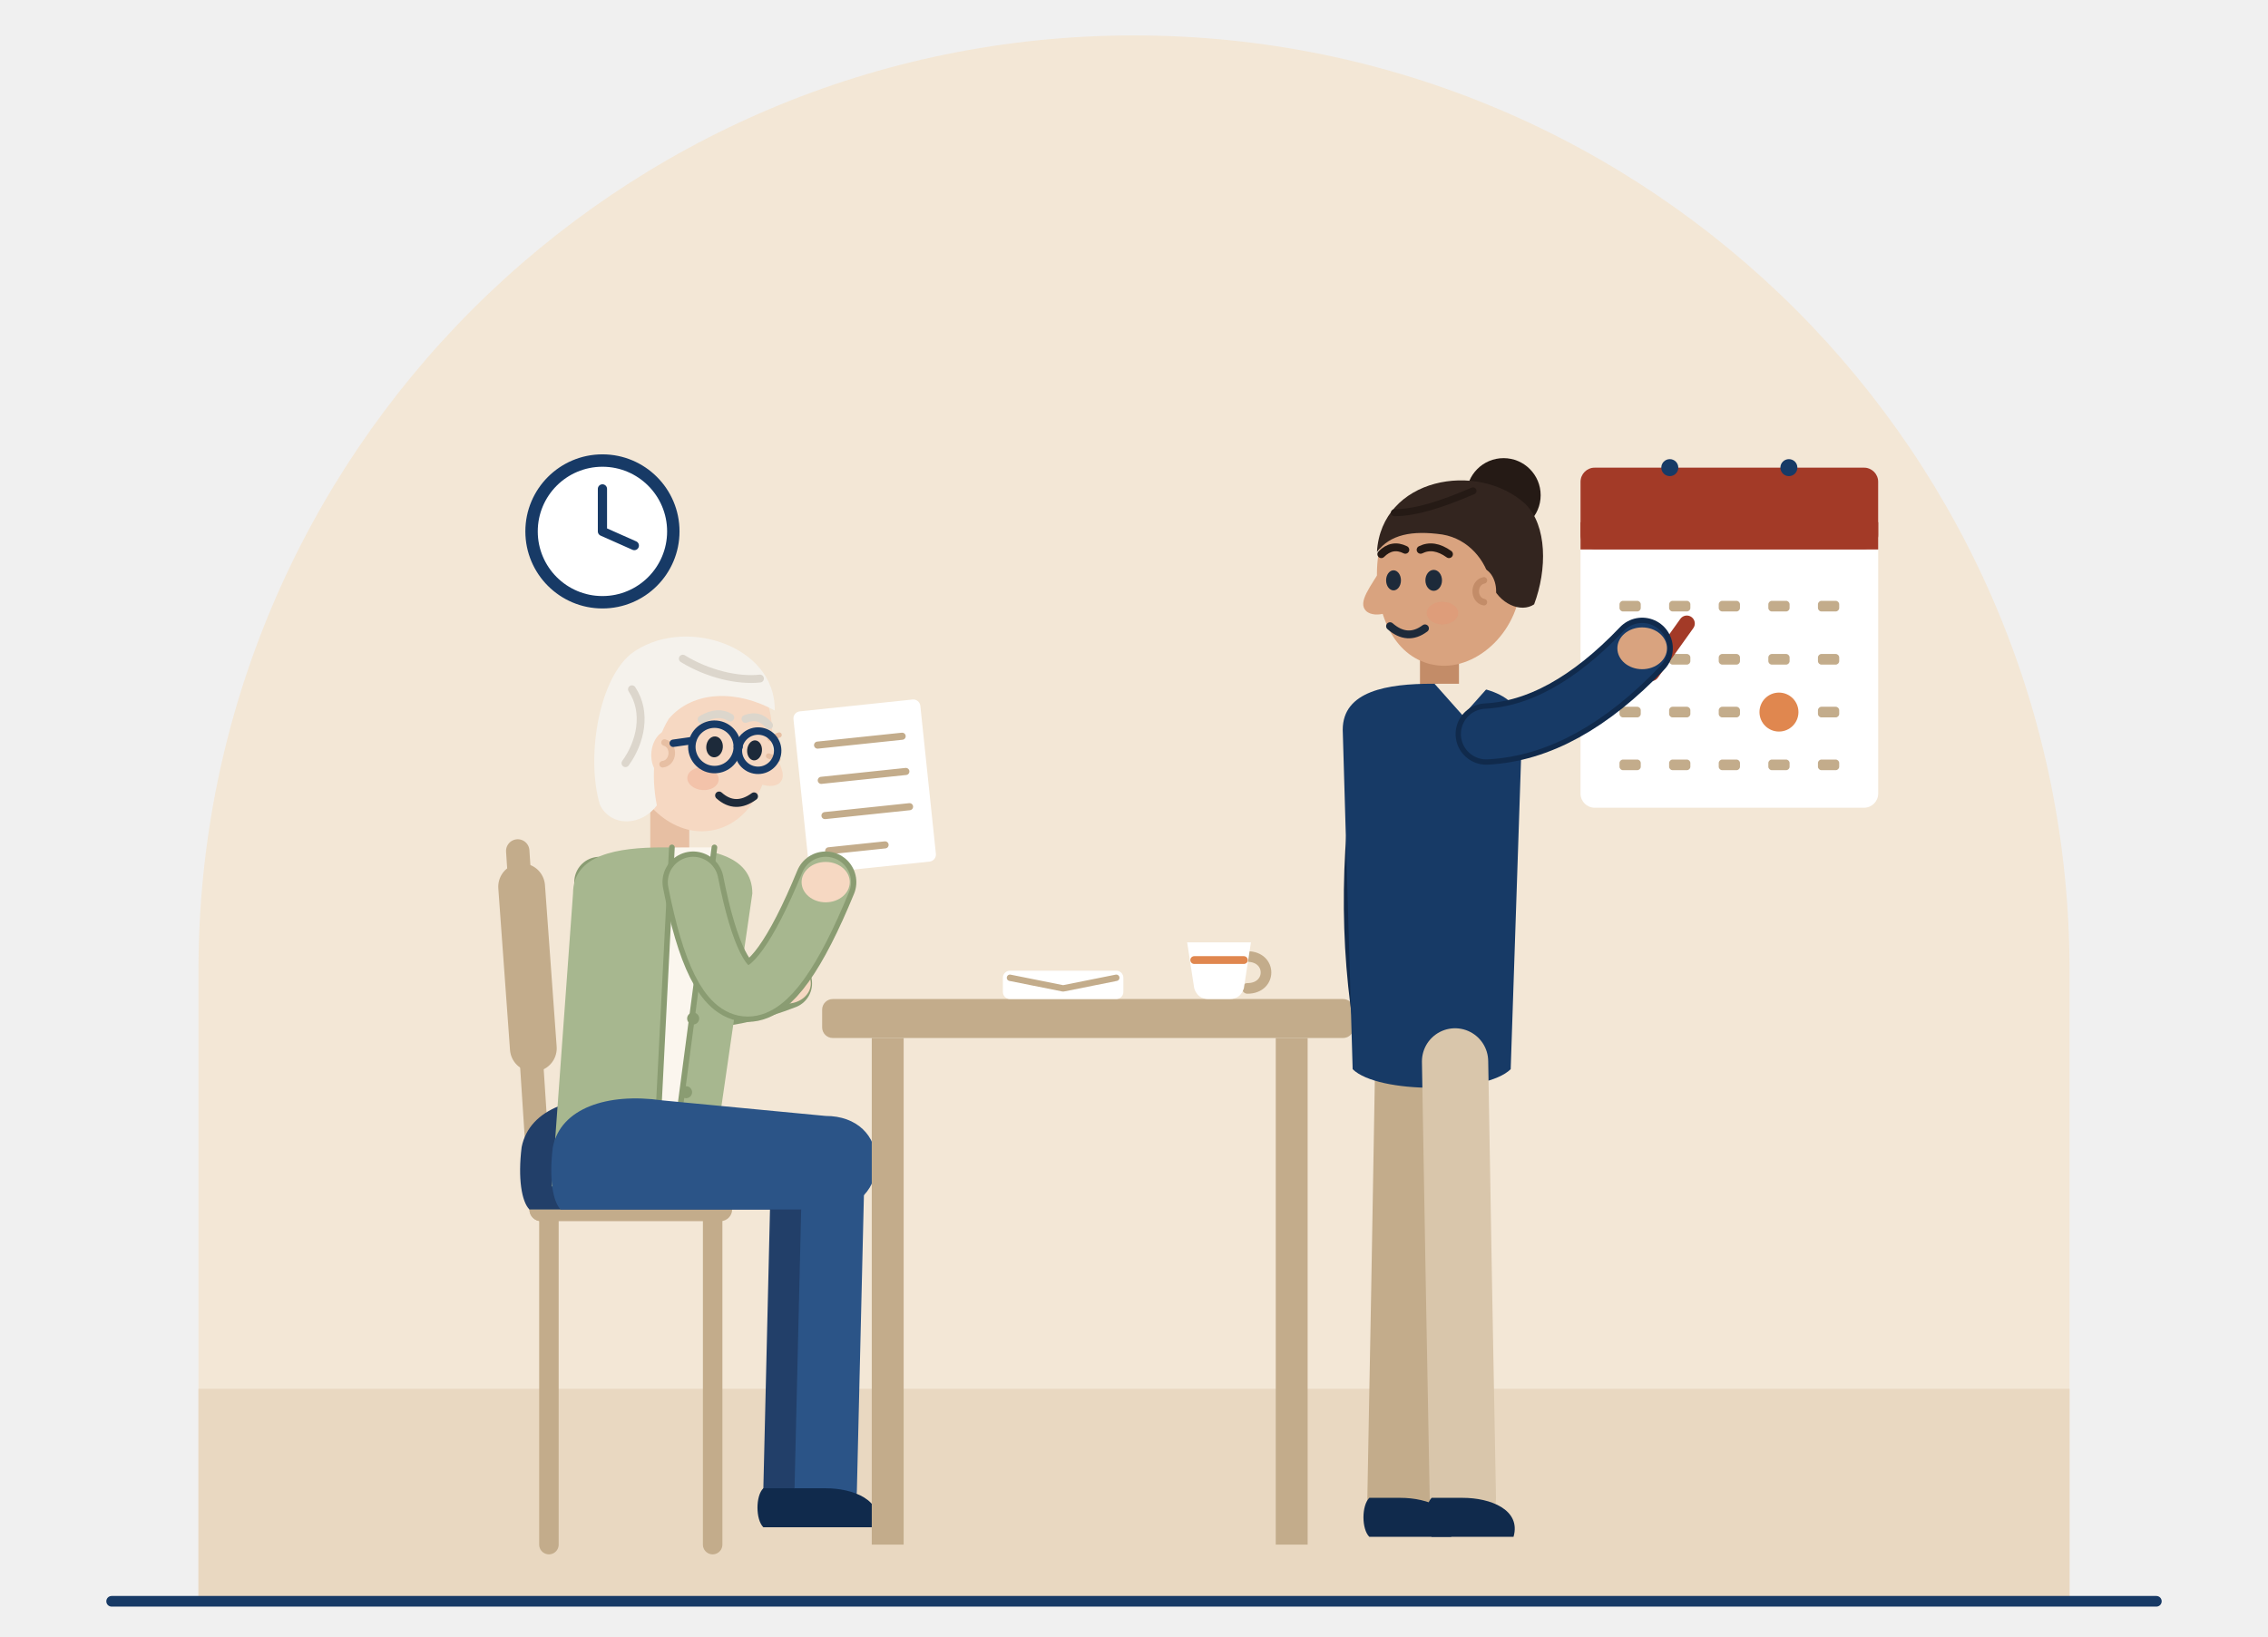
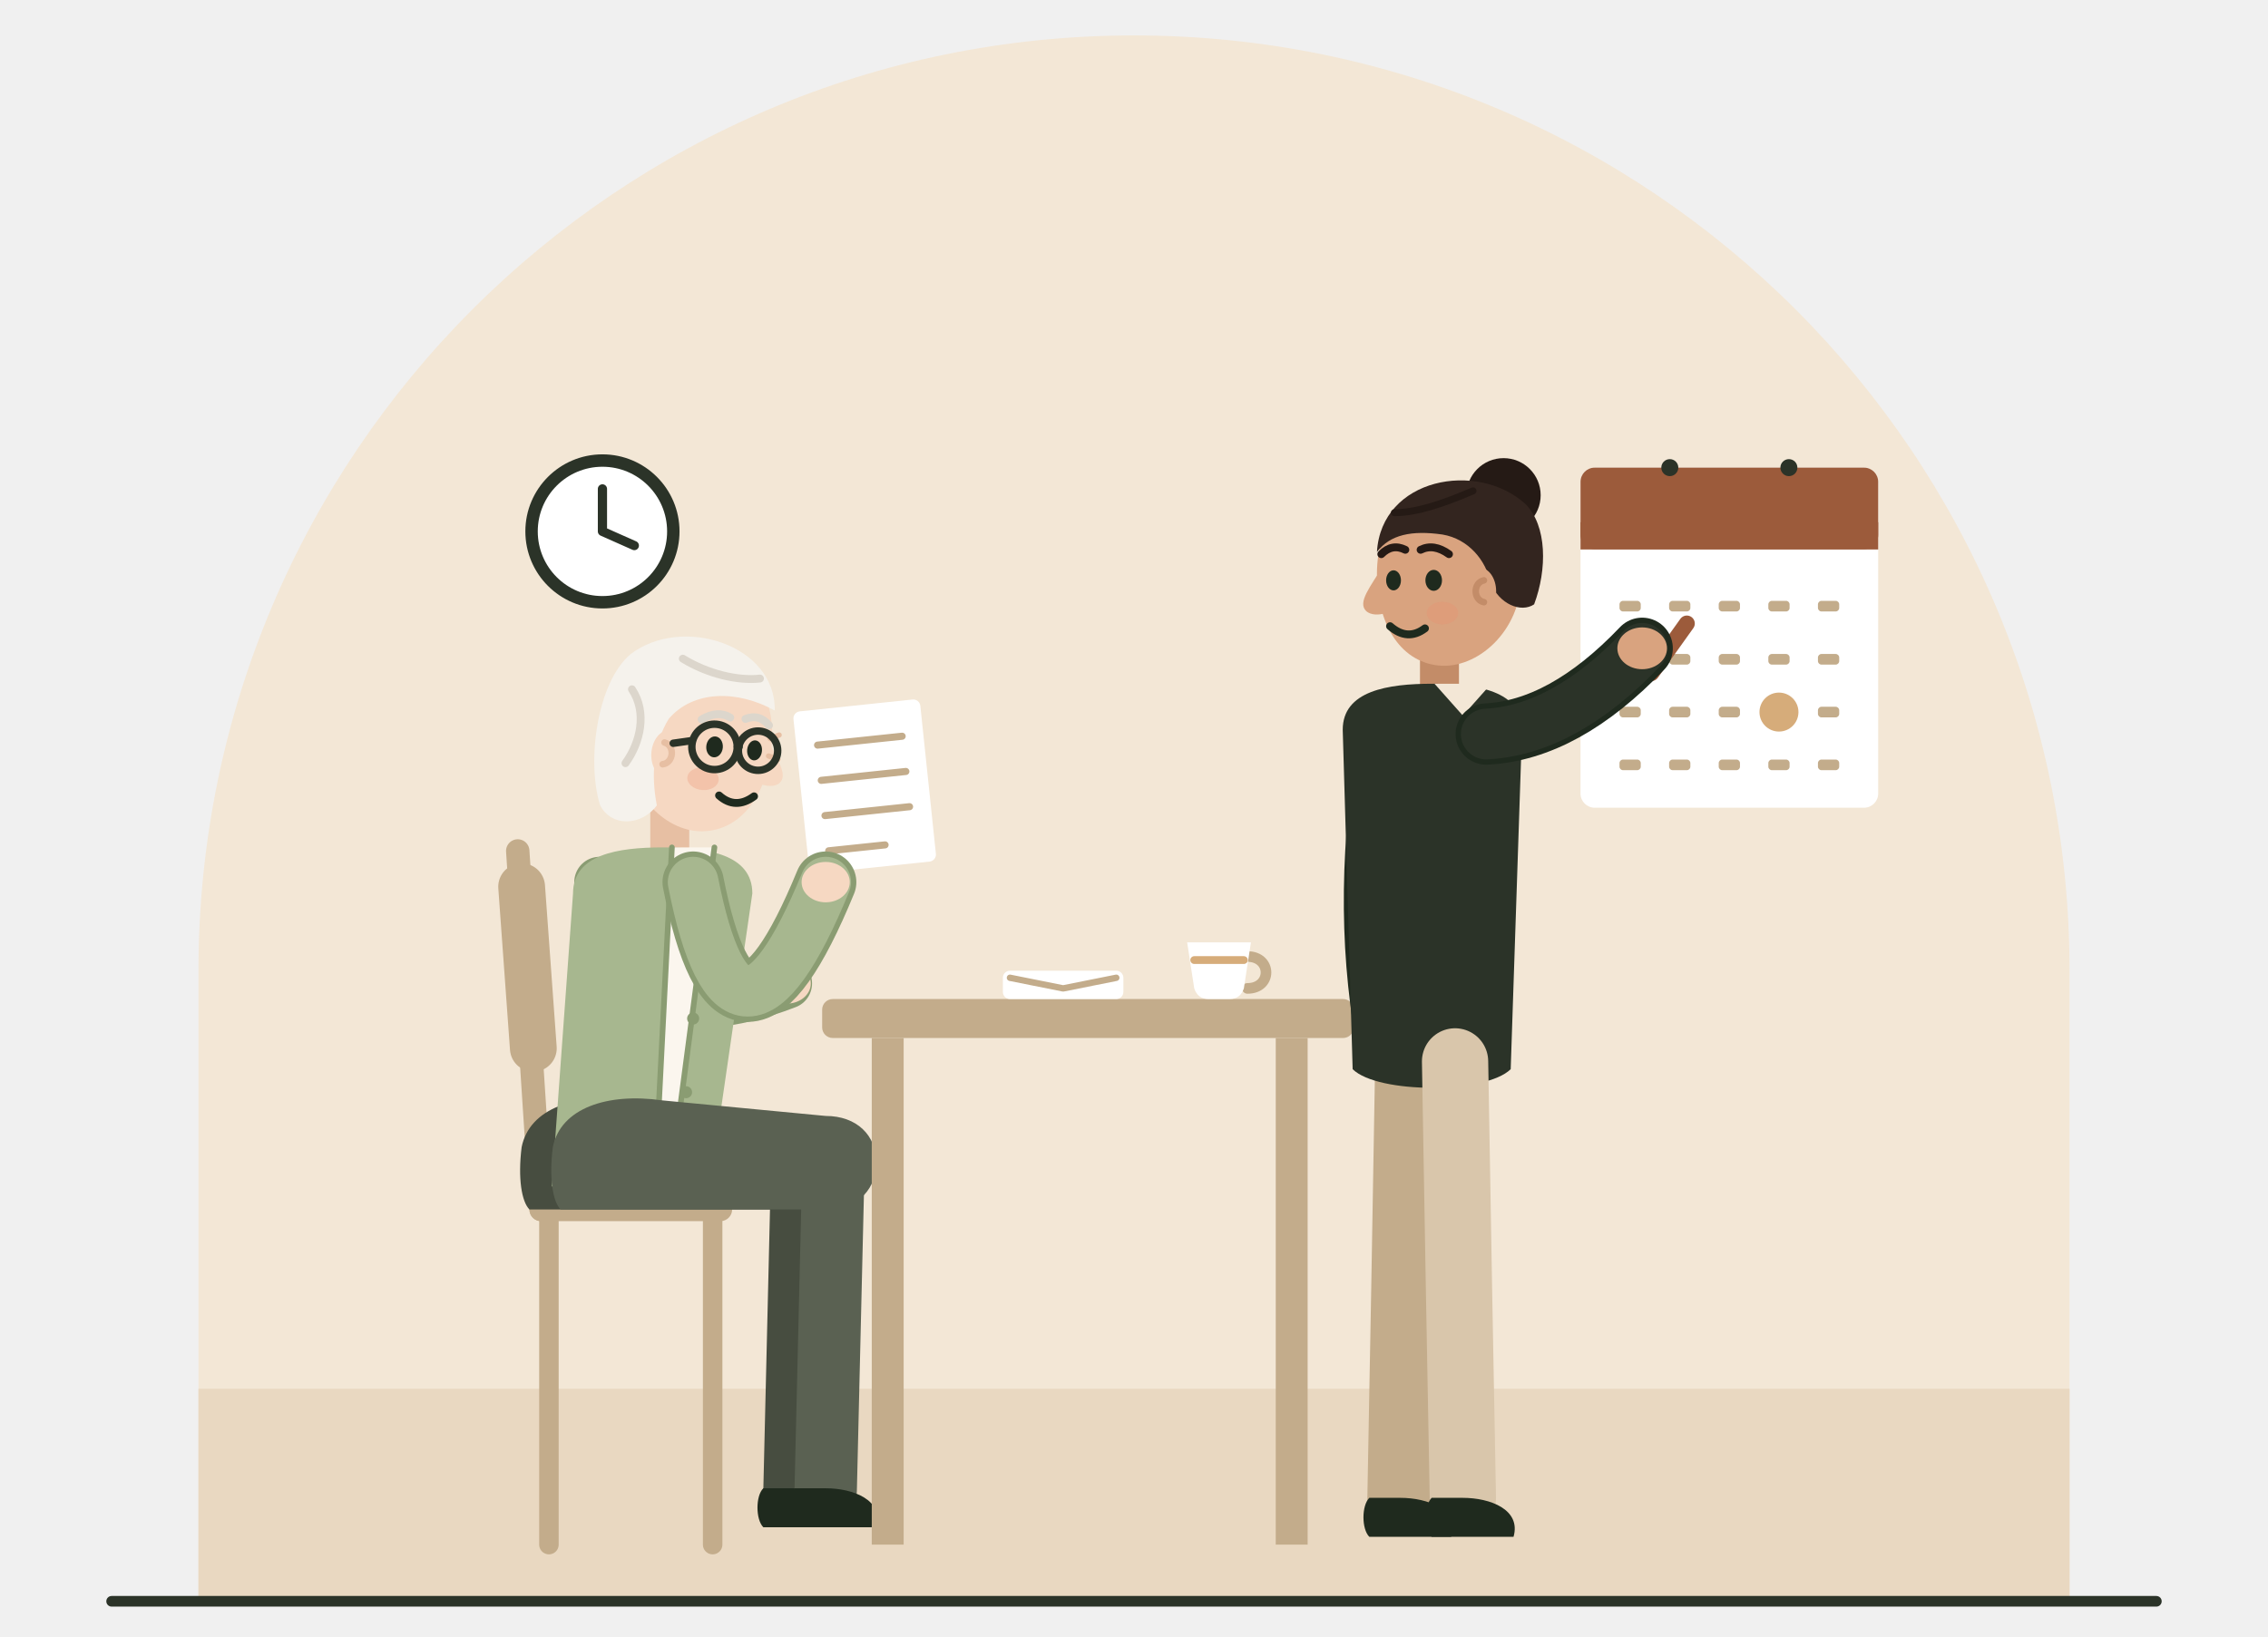
<svg xmlns="http://www.w3.org/2000/svg" viewBox="0 0 640 462" fill="none" stroke-linecap="round" stroke-linejoin="round">
  <clipPath id="so">
    <path d="M56 452 L56 274 A264 264 0 0 1 584 274 L584 452 Z" />
  </clipPath>
  <g clip-path="url(#so)">
    <rect x="0" y="0" width="640" height="462" fill="#f3e7d6" />
    <rect x="0" y="392" width="640" height="70" fill="#e9d8c1" />
    <rect x="446" y="132" width="84" height="96" rx="4" fill="#ffffff" />
-     <rect x="446" y="132" width="84" height="23" rx="4" fill="#a33a27" />
-     <rect x="446" y="147.4" width="84" height="7.7" fill="#a33a27" />
-     <circle cx="471.2" cy="132" r="2.4" fill="#173a66" />
-     <circle cx="504.8" cy="132" r="2.4" fill="#173a66" />
+     <rect x="446" y="132" width="84" height="23" rx="4" fill="#9c5b3b" />
+     <rect x="446" y="147.4" width="84" height="7.7" fill="#9c5b3b" />
+     <circle cx="471.2" cy="132" r="2.4" fill="#2b3328" />
+     <circle cx="504.8" cy="132" r="2.4" fill="#2b3328" />
    <rect x="457" y="169.6" width="6" height="3" rx="1" fill="#c3ac8b" />
    <rect x="471" y="169.6" width="6" height="3" rx="1" fill="#c3ac8b" />
    <rect x="485" y="169.6" width="6" height="3" rx="1" fill="#c3ac8b" />
    <rect x="499" y="169.6" width="6" height="3" rx="1" fill="#c3ac8b" />
    <rect x="513" y="169.6" width="6" height="3" rx="1" fill="#c3ac8b" />
    <rect x="457" y="184.6" width="6" height="3" rx="1" fill="#c3ac8b" />
    <rect x="471" y="184.6" width="6" height="3" rx="1" fill="#c3ac8b" />
    <rect x="485" y="184.6" width="6" height="3" rx="1" fill="#c3ac8b" />
    <rect x="499" y="184.6" width="6" height="3" rx="1" fill="#c3ac8b" />
    <rect x="513" y="184.6" width="6" height="3" rx="1" fill="#c3ac8b" />
    <rect x="457" y="199.5" width="6" height="3" rx="1" fill="#c3ac8b" />
    <rect x="471" y="199.5" width="6" height="3" rx="1" fill="#c3ac8b" />
    <rect x="485" y="199.5" width="6" height="3" rx="1" fill="#c3ac8b" />
-     <circle cx="502" cy="201" r="5.5" fill="#e0874f" />
+     <circle cx="502" cy="201" r="5.5" fill="#d6ac7a" />
    <rect x="513" y="199.5" width="6" height="3" rx="1" fill="#c3ac8b" />
    <rect x="457" y="214.4" width="6" height="3" rx="1" fill="#c3ac8b" />
    <rect x="471" y="214.4" width="6" height="3" rx="1" fill="#c3ac8b" />
    <rect x="485" y="214.4" width="6" height="3" rx="1" fill="#c3ac8b" />
    <rect x="499" y="214.4" width="6" height="3" rx="1" fill="#c3ac8b" />
    <rect x="513" y="214.4" width="6" height="3" rx="1" fill="#c3ac8b" />
    <circle cx="170" cy="150" r="20" fill="#ffffff" />
-     <circle cx="170" cy="150" r="20" stroke="#173a66" stroke-width="3.5" />
-     <path d="M170 150 L170 138 M170 150 L179 154" stroke="#173a66" stroke-width="2.6" />
+     <circle cx="170" cy="150" r="20" stroke="#2b3328" stroke-width="3.5" />
+     <path d="M170 150 L170 138 M170 150 L179 154" stroke="#2b3328" stroke-width="2.6" />
    <rect x="149.4" y="334.8" width="57.2" height="9.9" rx="3.3" fill="#c3ac8b" />
    <path d="M154.9 341.4 L154.9 436 M201.1 341.4 L201.1 436" stroke="#c3ac8b" stroke-width="5.5" />
    <path d="M152.7 341.4 L146.1 240.2" stroke="#c3ac8b" stroke-width="6.6" />
    <path d="M150.5 295.9 L147.2 250.3" stroke="#c3ac8b" stroke-width="13.2" />
-     <path d="M149.4 341.4 L224.2 341.4 C234.1 341.4 238.5 334.8 238.5 328.2 C238.5 320.5 233 315 224.2 315 L178 310.6 C162.6 308.4 149.4 312.8 147.2 323.8 C146.1 332.6 147.2 339.2 149.4 341.4 Z" fill="#223f69" />
-     <path d="M226.4 328.2 L224.2 420.6" stroke="#223f69" stroke-width="17.6" />
-     <path d="M215.4 431.1 L238.5 431.1 C240.7 423.4 231.9 420.1 224.2 420.1 L215.4 420.1 C213.2 422.2 213.2 428.9 215.4 431.1 Z" fill="#102a4c" />
+     <path d="M149.4 341.4 L224.2 341.4 C234.1 341.4 238.5 334.8 238.5 328.2 C238.5 320.5 233 315 224.2 315 L178 310.6 C162.6 308.4 149.4 312.8 147.2 323.8 C146.1 332.6 147.2 339.2 149.4 341.4 Z" fill="#474d40" />
+     <path d="M226.4 328.2 L224.2 420.6" stroke="#474d40" stroke-width="17.6" />
+     <path d="M215.4 431.1 L238.5 431.1 C240.7 423.4 231.9 420.1 224.2 420.1 L215.4 420.1 C213.2 422.2 213.2 428.9 215.4 431.1 Z" fill="#1f2a1e" />
    <path d="M169.2 249 Q173.6 296.3 222 277.6" stroke="#8a9c72" stroke-width="14.3" />
    <ellipse cx="222" cy="277.6" rx="6.8" ry="5.7" fill="#f6d8c2" />
    <path d="M183.5 226.2 L183.5 242.2 194.5 242.2 194.5 226.2 Z" fill="#e7bfa3" />
    <path d="M161.7 252.2 C161.7 241.2 174.3 239.2 187 239.2 C199.7 239.2 212.3 241.2 212.3 252.2 L200.3 334.8 C193.2 341.8 162.8 341.8 155.7 334.8 Z" fill="#a7b78f" />
    <path d="M189.6 239.2 L201.6 239.2 188.6 337.8 184.6 337.8 Z" fill="#fbf6ee" />
    <path d="M189.6 239.2 L184.6 337.8 M201.6 239.2 L188.6 337.8" stroke="#8a9c72" stroke-width="1.6" />
    <circle cx="197.6" cy="266.7" r="1.7" fill="#8a9c72" />
    <circle cx="195.6" cy="287.5" r="1.7" fill="#8a9c72" />
    <circle cx="193.6" cy="308.3" r="1.7" fill="#8a9c72" />
    <g transform="rotate(5 191.2 238)">
      <g transform="translate(194.3 209.4) scale(1.232)">
        <path d="M0 -21 C10 -21 17 -13 17 -1 C17 10 12 19 3 20 C-6 21 -16 12 -16 0 C-16 -12 -10 -21 0 -21 Z" fill="#f6d8c2" />
        <path d="M15.5 -3 C18.5 2 21.5 5.5 19.5 7.5 C18.5 8.5 16.5 8.5 15 8 Z" fill="#f6d8c2" />
        <path d="M17 -9 C16 -24 -6 -29 -17 -19 C-24 -12 -25 6 -21 16 C-18 21 -11 20 -8 15 C-10 8 -10 1 -7 -5 C-2 -12 8 -13 17 -9 Z" fill="#f5f2ec" />
        <path d="M-16 -11 C-12 -6 -13 1 -16 6 M-5 -19 C1 -16 8 -15 13 -16" stroke="#dcd6cc" stroke-width="1.8" />
        <ellipse cx="-6.5" cy="3" rx="3.8" ry="5.4" fill="#f6d8c2" />
        <path d="M-7.5 0.5 C-5 1 -5 5 -7.5 5.5" stroke="#e7bfa3" stroke-width="1.5" />
-         <ellipse cx="4" cy="0.5" rx="1.9" ry="2.4" fill="#1d2a3a" />
-         <ellipse cx="13.2" cy="0.5" rx="1.7" ry="2.3" fill="#1d2a3a" />
+         <ellipse cx="4" cy="0.5" rx="1.9" ry="2.4" fill="#1f2a1e" />
+         <ellipse cx="13.2" cy="0.5" rx="1.7" ry="2.3" fill="#1f2a1e" />
        <path d="M0.5 -5.5 Q4 -8 7 -6.5 M10.5 -6.5 Q13.5 -8 16 -5.5" stroke="#dcd6cc" stroke-width="1.8" />
-         <path d="M6 11.5 Q10 14.5 14 11" stroke="#1d2a3a" stroke-width="1.8" />
+         <path d="M6 11.5 Q10 14.5 14 11" stroke="#1f2a1e" stroke-width="1.8" />
        <ellipse cx="2" cy="8" rx="3.6" ry="2.6" fill="#e98b6d" opacity=".28" />
        <path d="M16.5 -2.5 l2 -1 M16.5 1.5 l2.2 0.6" stroke="#e7bfa3" stroke-width="1.2" />
-         <circle cx="4" cy="0.5" r="5.2" stroke="#173a66" stroke-width="1.7" />
-         <circle cx="14" cy="0.5" r="4.5" stroke="#173a66" stroke-width="1.7" />
-         <path d="M9.2 0 L9.6 0 M-1.2 -0.5 L-5.5 0.5" stroke="#173a66" stroke-width="1.7" />
+         <circle cx="4" cy="0.5" r="5.2" stroke="#2b3328" stroke-width="1.7" />
+         <circle cx="14" cy="0.5" r="4.5" stroke="#2b3328" stroke-width="1.7" />
+         <path d="M9.2 0 L9.6 0 M-1.2 -0.5 L-5.5 0.5" stroke="#2b3328" stroke-width="1.7" />
      </g>
    </g>
-     <path d="M158.2 341.4 L233 341.4 C242.9 341.4 247.3 334.8 247.3 328.2 C247.3 320.5 241.8 315 233 315 L186.8 310.6 C171.4 308.4 158.2 312.8 156 323.8 C154.9 332.6 156 339.2 158.2 341.4 Z" fill="#2b5487" />
-     <path d="M235.2 328.2 L233 420.6" stroke="#2b5487" stroke-width="17.6" />
-     <path d="M224.2 431.1 L247.3 431.1 C249.5 423.4 240.7 420.1 233 420.1 L224.2 420.1 C222 422.2 222 428.9 224.2 431.1 Z" fill="#102a4c" />
+     <path d="M158.2 341.4 L233 341.4 C242.9 341.4 247.3 334.8 247.3 328.2 C247.3 320.5 241.8 315 233 315 L186.8 310.6 C171.4 308.4 158.2 312.8 156 323.8 C154.9 332.6 156 339.2 158.2 341.4 Z" fill="#5a6152" />
+     <path d="M235.2 328.2 L233 420.6" stroke="#5a6152" stroke-width="17.6" />
+     <path d="M224.2 431.1 L247.3 431.1 C249.5 423.4 240.7 420.1 233 420.1 L224.2 420.1 C222 422.2 222 428.9 224.2 431.1 Z" fill="#1f2a1e" />
    <rect x="232" y="282" width="150" height="11" rx="3" fill="#c3ac8b" />
    <rect x="246" y="293" width="9" height="143" fill="#c3ac8b" />
    <rect x="360" y="293" width="9" height="143" fill="#c3ac8b" />
    <rect x="283" y="274" width="34" height="8" rx="2" fill="#ffffff" />
    <path d="M285 276 L300 279 315 276" stroke="#c3ac8b" stroke-width="1.8" />
    <path d="M352 270 c7 0 7 9 0 9" stroke="#c3ac8b" stroke-width="3" />
    <path d="M335 266 L353 266 L351 279 Q350 282 347 282 L341 282 Q338 282 337 279 Z" fill="#ffffff" />
-     <path d="M337 271 L351 271" stroke="#e0874f" stroke-width="2.2" />
+     <path d="M337 271 L351 271" stroke="#d6ac7a" stroke-width="2.2" />
    <g transform="rotate(-6 244 222)">
      <rect x="226" y="199" width="36" height="46" rx="2" fill="#ffffff" />
      <path d="M232 209 L256 209" stroke="#c3ac8b" stroke-width="2" />
      <path d="M232 219 L256 219" stroke="#c3ac8b" stroke-width="2" />
      <path d="M232 229 L256 229" stroke="#c3ac8b" stroke-width="2" />
      <path d="M232 239 L248 239" stroke="#c3ac8b" stroke-width="2" />
    </g>
    <path d="M195.6 249 Q207.7 310.6 233 249" stroke="#8a9c72" stroke-width="17.3" />
    <path d="M195.6 249 Q207.7 310.6 233 249" stroke="#a7b78f" stroke-width="14.3" />
    <ellipse cx="233" cy="249" rx="6.8" ry="5.7" fill="#f6d8c2" />
    <path d="M397.4 299.6 L396.3 363.4 L395.2 422.8" stroke="#c3ac8b" stroke-width="18.7" />
-     <path d="M386.4 433.8 L409.5 433.8 C411.7 426.1 402.9 422.8 395.2 422.8 L386.4 422.8 C384.2 425 384.2 431.6 386.4 433.8 Z" fill="#102a4c" />
-     <path d="M390.8 207.2 Q382.5 252.3 389.7 293" stroke="#102a4c" stroke-width="14.3" />
+     <path d="M386.4 433.8 L409.5 433.8 C411.7 426.1 402.9 422.8 395.2 422.8 L386.4 422.8 C384.2 425 384.2 431.6 386.4 433.8 Z" fill="#1f2a1e" />
+     <path d="M390.8 207.2 Q382.5 252.3 389.7 293" stroke="#1f2a1e" stroke-width="14.3" />
    <ellipse cx="389.7" cy="293" rx="7" ry="5.9" fill="#d9a37f" />
    <path d="M400.7 180 L400.7 196 411.7 196 411.7 180 Z" fill="#c38c68" />
-     <path d="M378.9 206 C378.9 195 391.6 193 404.2 193 C416.8 193 429.5 195 429.5 206 L426.3 301.8 C419.2 308.8 388.8 308.8 381.7 301.8 Z" fill="#173a66" />
+     <path d="M378.9 206 C378.9 195 391.6 193 404.2 193 C416.8 193 429.5 195 429.5 206 L426.3 301.8 C419.2 308.8 388.8 308.8 381.7 301.8 Z" fill="#2b3328" />
    <path d="M404.8 193 L412.8 202 420.8 193 Z" fill="#f3e7d6" />
    <g transform="translate(409.5 163.2) scale(-1 1) scale(1.232)">
      <circle cx="-12" cy="-19" r="8.5" fill="#251a15" />
      <path d="M0 -21 C10 -21 17 -13 17 -1 C17 10 12 19 3 20 C-6 21 -16 12 -16 0 C-16 -12 -10 -21 0 -21 Z" fill="#d9a37f" />
      <path d="M15.5 -3 C18.5 2 21.5 5.5 19.5 7.5 C18.5 8.5 16.5 8.5 15 8 Z" fill="#d9a37f" />
      <path d="M17 -6 C16 -23 -6 -27 -17 -17 C-22 -12 -22 -2 -19 6 C-16 8 -11 6 -9 1 C-8 -4 -4 -9 2 -10 C9 -11 14 -10 17 -6 Z" fill="#33251f" />
      <path d="M-5 -20 C2 -17 8 -15 13 -15" stroke="#251a15" stroke-width="1.6" />
      <ellipse cx="-6.5" cy="3" rx="3.8" ry="5.4" fill="#d9a37f" />
      <path d="M-7.5 0.5 C-5 1 -5 5 -7.5 5.5" stroke="#c38c68" stroke-width="1.5" />
-       <ellipse cx="4" cy="0.5" rx="1.9" ry="2.4" fill="#1d2a3a" />
-       <ellipse cx="13.2" cy="0.5" rx="1.7" ry="2.3" fill="#1d2a3a" />
+       <ellipse cx="4" cy="0.5" rx="1.9" ry="2.4" fill="#1f2a1e" />
+       <ellipse cx="13.2" cy="0.5" rx="1.7" ry="2.3" fill="#1f2a1e" />
      <path d="M0.5 -5.5 Q4 -8 7 -6.5 M10.5 -6.5 Q13.5 -8 16 -5.5" stroke="#251a15" stroke-width="1.8" />
-       <path d="M6 11.5 Q10 14.5 14 11" stroke="#1d2a3a" stroke-width="1.8" />
+       <path d="M6 11.5 Q10 14.5 14 11" stroke="#1f2a1e" stroke-width="1.8" />
      <ellipse cx="2" cy="8" rx="3.6" ry="2.6" fill="#e98b6d" opacity=".28" />
    </g>
    <path d="M410.6 299.6 L411.7 363.4 L412.8 422.8" stroke="#d9c6ab" stroke-width="18.7" />
-     <path d="M404 433.8 L427.1 433.8 C429.3 426.1 420.5 422.8 412.8 422.8 L404 422.8 C401.8 425 401.8 431.6 404 433.8 Z" fill="#102a4c" />
-     <path d="M466 190 L476 176" stroke="#a33a27" stroke-width="4.5" />
-     <path d="M419.4 207.2 Q441.4 206.1 463.4 183" stroke="#102a4c" stroke-width="17.3" />
-     <path d="M419.4 207.2 Q441.4 206.1 463.4 183" stroke="#173a66" stroke-width="14.3" />
+     <path d="M404 433.8 L427.1 433.8 C429.3 426.1 420.5 422.8 412.8 422.8 L404 422.8 C401.8 425 401.8 431.6 404 433.8 Z" fill="#1f2a1e" />
+     <path d="M466 190 L476 176" stroke="#9c5b3b" stroke-width="4.5" />
+     <path d="M419.4 207.2 Q441.4 206.1 463.4 183" stroke="#1f2a1e" stroke-width="17.3" />
+     <path d="M419.4 207.2 Q441.4 206.1 463.4 183" stroke="#2b3328" stroke-width="14.3" />
    <ellipse cx="463.4" cy="183" rx="7" ry="5.9" fill="#d9a37f" />
  </g>
-   <rect x="30" y="450.5" width="580" height="3" rx="1.5" fill="#173a66" />
+   <rect x="30" y="450.5" width="580" height="3" rx="1.5" fill="#2b3328" />
</svg>
